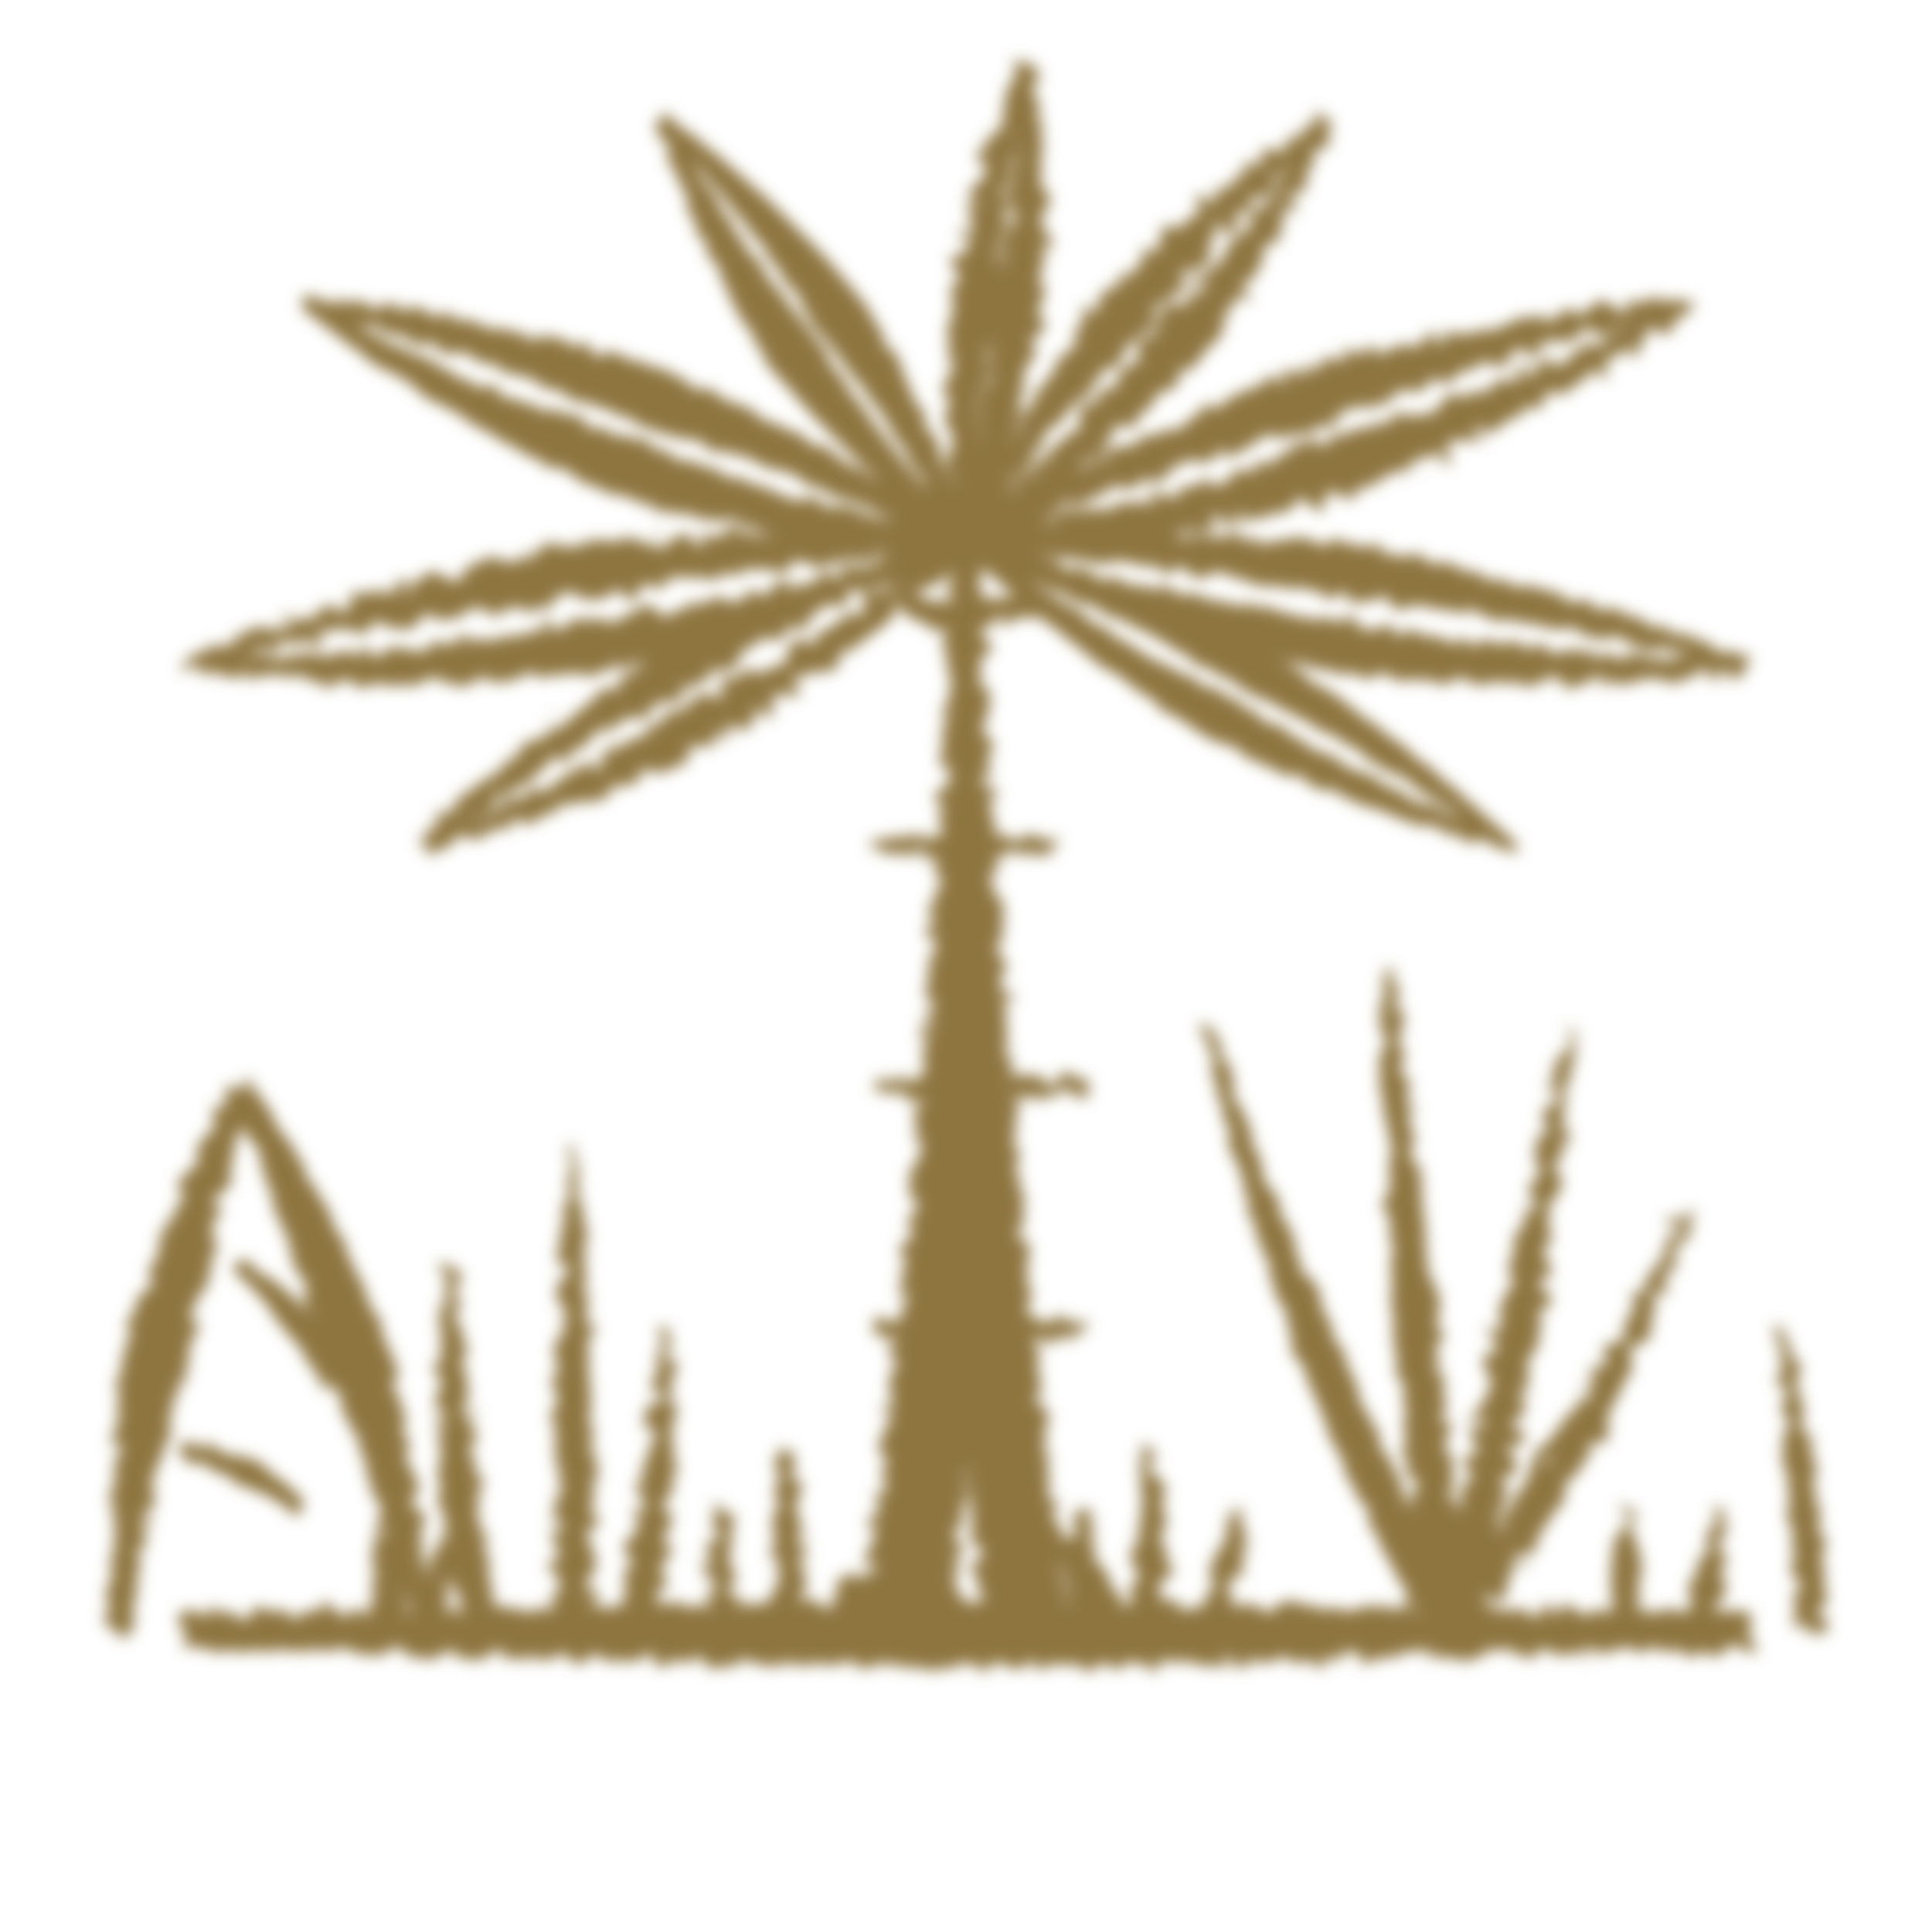
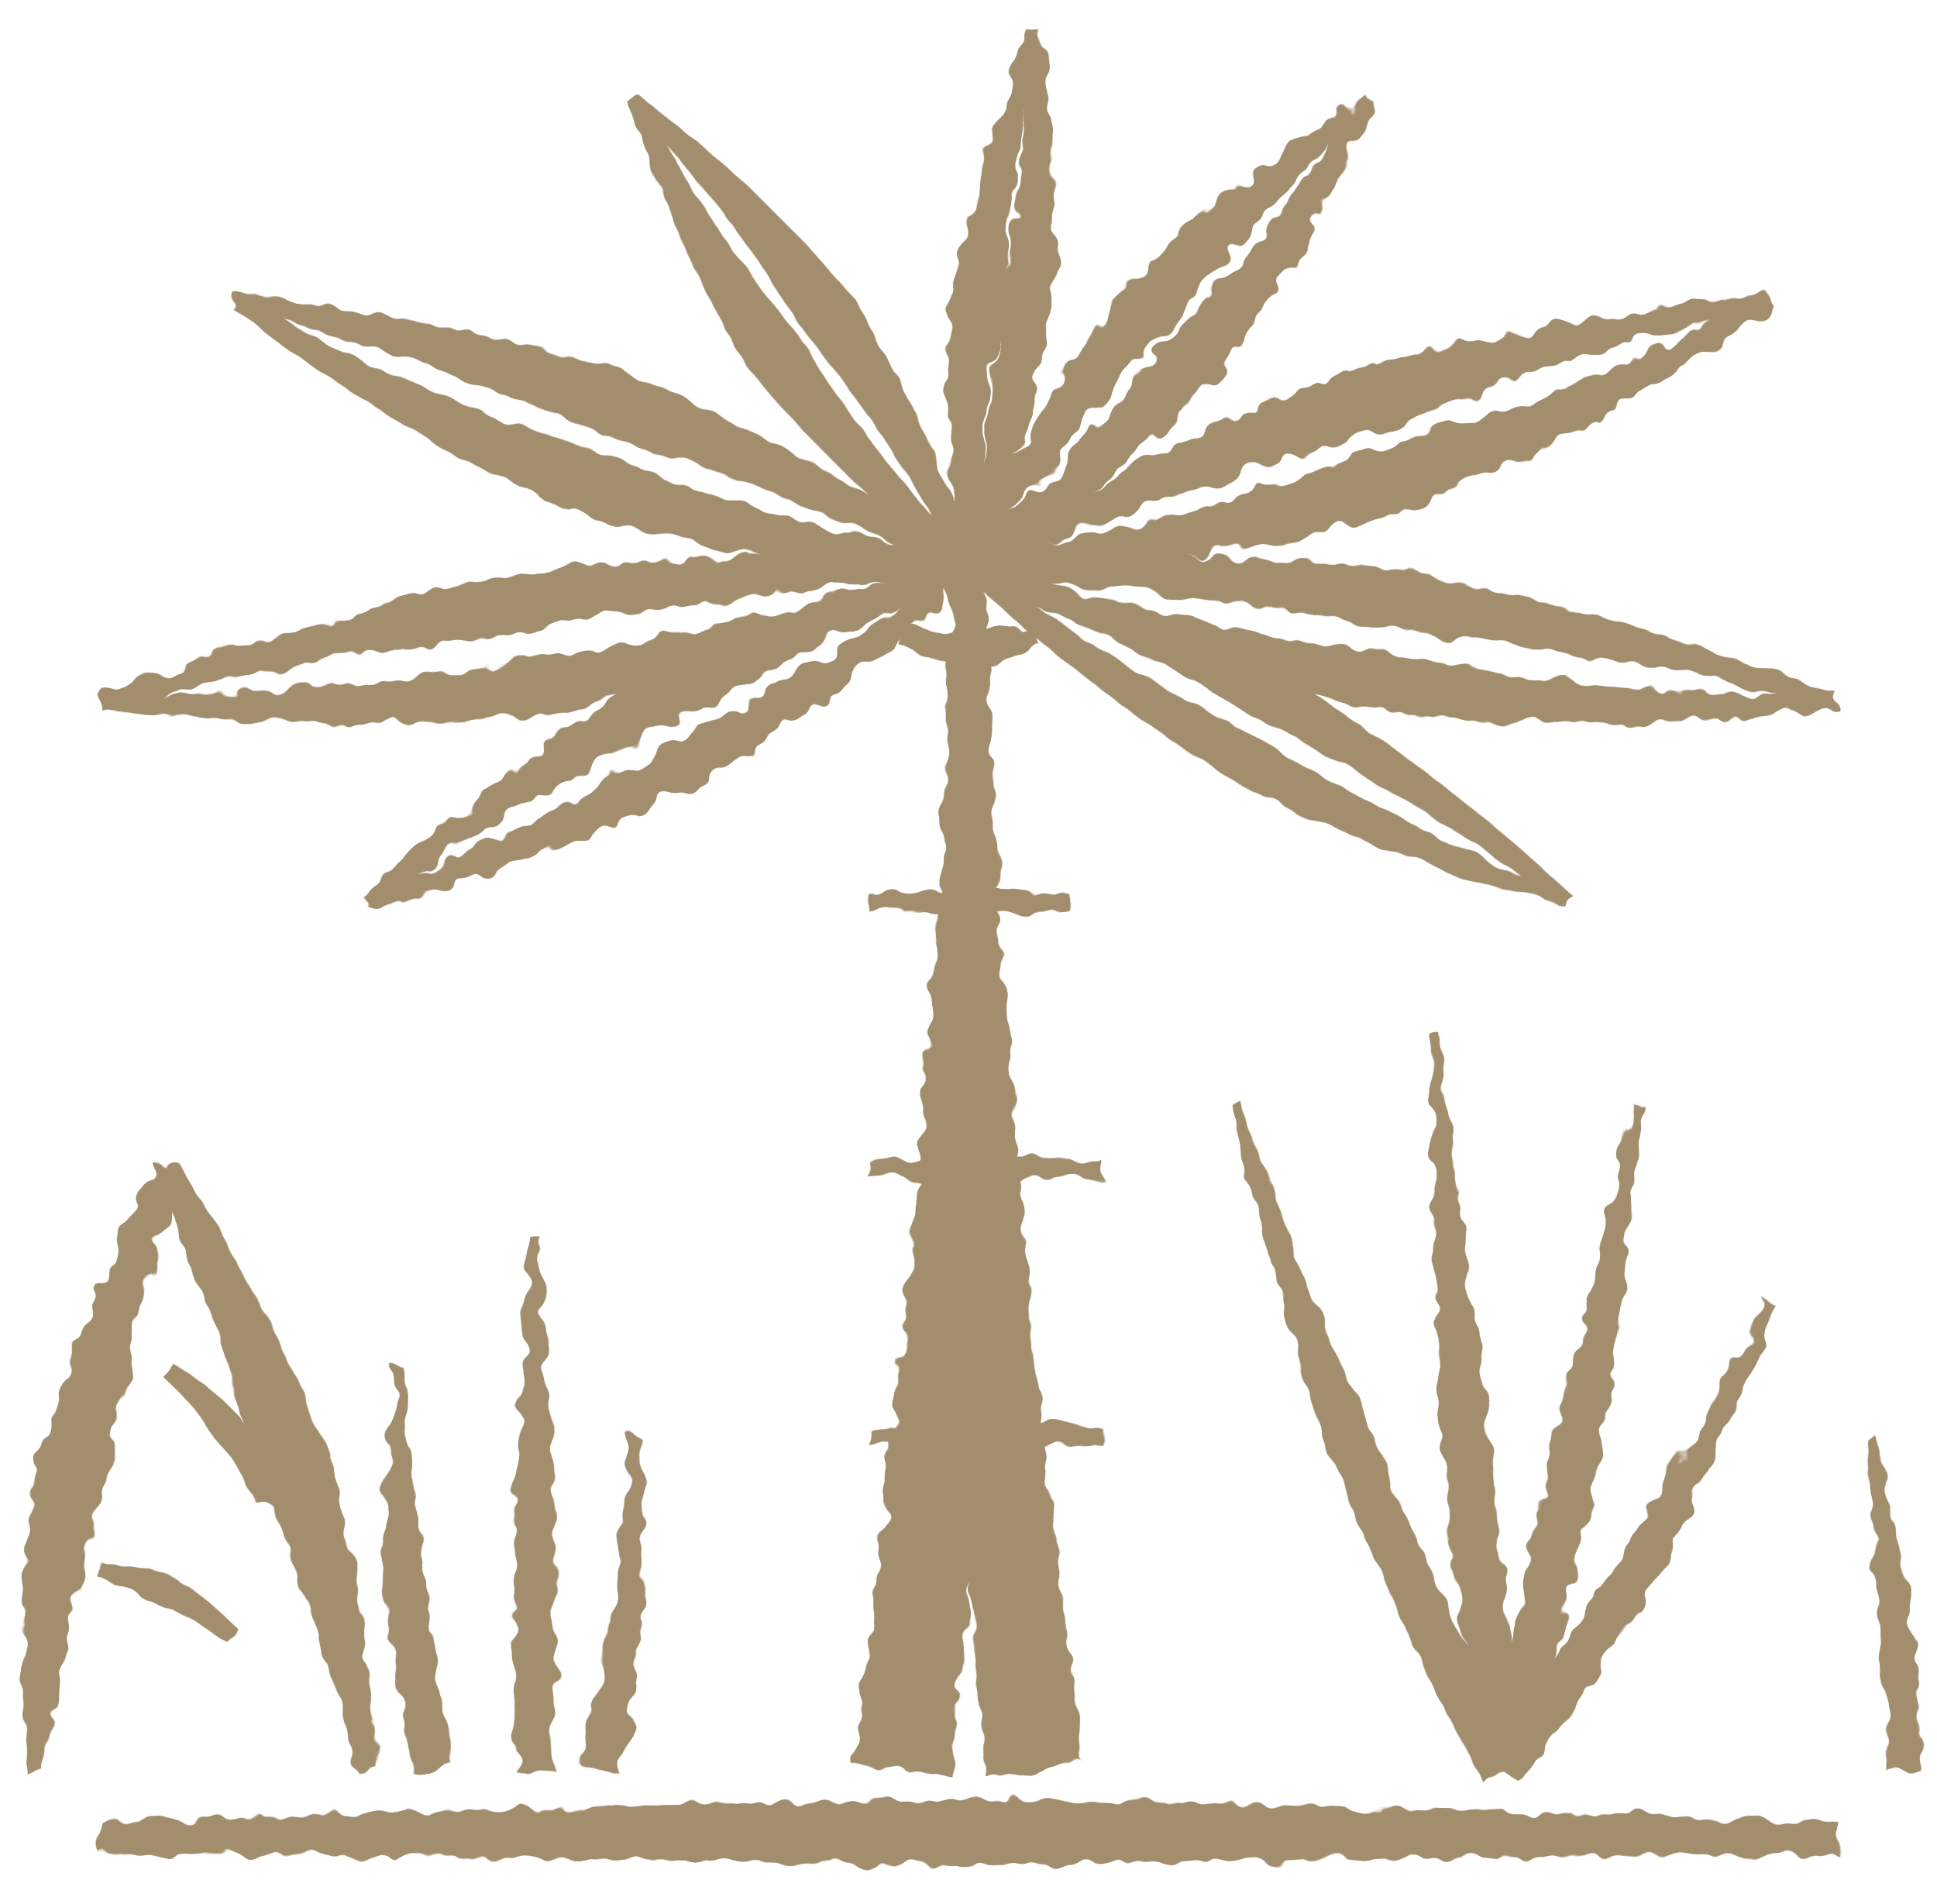
- <svg xmlns="http://www.w3.org/2000/svg" viewBox="0 0 64 64" fill="#8E7441" aria-hidden="true">
+ <svg xmlns="http://www.w3.org/2000/svg" viewBox="3 1 58 57" fill="#A28D6D" aria-hidden="true">
  <defs>
-     <filter id="ink-bleed" x="-10%" y="-10%" width="120%" height="120%">
-       <feTurbulence type="fractalNoise" baseFrequency="1.8" numOctaves="2" seed="4" result="noise" />
-       <feDisplacementMap in="SourceGraphic" in2="noise" scale="0.9" />
-       <feGaussianBlur stdDeviation="0.25" />
+     <filter id="ink-soft" x="-10%" y="-10%" width="120%" height="120%">
+       <feTurbulence type="fractalNoise" baseFrequency="1.2" numOctaves="2" seed="7" result="noise" />
+       <feDisplacementMap in="SourceGraphic" in2="noise" scale="0.6" />
    </filter>
  </defs>
-   <g filter="url(#ink-bleed)">
+   <g filter="url(#ink-soft)">
    <path d="M 31.50 18.01 L 31.36 22.51 L 31.15 27.01 L 30.86 31.49 L 30.50 35.97 L 30.11 40.44 L 29.65 44.91 L 29.12 49.37 L 28.51 53.82 L 31.49 54.18 L 31.90 49.66 L 32.24 45.14 L 32.51 40.62 L 32.70 36.09 L 32.76 31.57 L 32.75 27.04 L 32.66 22.52 L 32.50 17.99 Z" />
    <path d="M 31.50 17.99 L 31.34 22.52 L 31.25 27.04 L 31.24 31.57 L 31.30 36.09 L 31.49 40.62 L 31.76 45.14 L 32.10 49.66 L 32.51 54.18 L 35.49 53.82 L 34.88 49.37 L 34.35 44.91 L 33.89 40.44 L 33.50 35.97 L 33.14 31.49 L 32.85 27.01 L 32.64 22.51 L 32.50 18.01 Z" />
    <path d="M 29.00 28.25 L 29.75 28.29 L 30.50 28.32 L 31.25 28.36 L 32.00 28.40 L 32.75 28.36 L 33.50 28.32 L 34.25 28.29 L 35.00 28.25 L 35.00 27.75 L 34.25 27.71 L 33.50 27.68 L 32.75 27.64 L 32.00 27.60 L 31.25 27.64 L 30.50 27.68 L 29.75 27.71 L 29.00 27.75 Z" />
    <path d="M 29.00 36.25 L 29.88 36.29 L 30.75 36.33 L 31.63 36.36 L 32.50 36.40 L 33.38 36.36 L 34.25 36.33 L 35.13 36.29 L 36.00 36.25 L 36.00 35.75 L 35.13 35.71 L 34.25 35.67 L 33.38 35.64 L 32.50 35.60 L 31.63 35.64 L 30.75 35.67 L 29.88 35.71 L 29.00 35.75 Z" />
    <path d="M 29.00 44.25 L 29.88 44.29 L 30.75 44.33 L 31.63 44.36 L 32.50 44.40 L 33.38 44.36 L 34.25 44.33 L 35.13 44.29 L 36.00 44.25 L 36.00 43.75 L 35.13 43.71 L 34.25 43.67 L 33.38 43.64 L 32.50 43.60 L 31.63 43.64 L 30.75 43.67 L 29.88 43.71 L 29.00 43.75 Z" />
    <path d="M 32.03 17.70 L 29.10 17.15 L 26.26 16.42 L 23.50 15.53 L 20.83 14.47 L 18.09 13.59 L 15.39 12.52 L 12.73 11.27 L 10.11 9.83 L 9.89 10.17 L 12.32 11.96 L 14.84 13.59 L 17.45 15.05 L 20.15 16.35 L 23.04 17.11 L 25.97 17.69 L 28.95 18.09 L 31.97 18.30 Z" />
    <path d="M 32.15 17.74 L 29.62 16.17 L 27.03 14.71 L 24.39 13.36 L 21.68 12.12 L 18.81 11.36 L 15.91 10.72 L 12.99 10.20 L 10.04 9.80 L 9.96 10.20 L 12.81 10.98 L 15.60 11.87 L 18.33 12.88 L 21.00 14.00 L 23.76 14.88 L 26.48 15.88 L 29.18 17.01 L 31.85 18.26 Z" />
    <path d="M 32.17 17.81 L 30.68 16.21 L 29.32 14.55 L 28.06 12.83 L 26.92 11.06 L 25.60 9.41 L 24.37 7.67 L 23.23 5.84 L 22.18 3.92 L 21.82 4.08 L 22.56 6.17 L 23.41 8.20 L 24.37 10.18 L 25.45 12.10 L 26.91 13.76 L 28.46 15.32 L 30.10 16.80 L 31.83 18.19 Z" />
    <path d="M 32.23 17.90 L 31.48 15.82 L 30.61 13.79 L 29.64 11.81 L 28.55 9.90 L 27.08 8.25 L 25.52 6.69 L 23.87 5.23 L 22.13 3.85 L 21.87 4.15 L 23.34 5.76 L 24.70 7.43 L 25.95 9.16 L 27.08 10.94 L 28.39 12.60 L 29.61 14.34 L 30.73 16.17 L 31.77 18.10 Z" />
    <path d="M 32.25 17.99 L 32.31 15.95 L 32.47 13.95 L 32.71 11.96 L 33.05 10.01 L 33.19 8.02 L 33.43 6.04 L 33.76 4.05 L 34.19 2.06 L 33.81 1.94 L 33.09 3.87 L 32.45 5.82 L 31.91 7.80 L 31.46 9.81 L 31.39 11.86 L 31.42 13.91 L 31.54 15.96 L 31.75 18.01 Z" />
    <path d="M 32.24 18.08 L 32.95 16.14 L 33.57 14.18 L 34.10 12.20 L 34.54 10.19 L 34.60 8.14 L 34.56 6.09 L 34.43 4.04 L 34.20 1.99 L 33.80 2.01 L 33.73 4.05 L 33.56 6.05 L 33.30 8.04 L 32.95 9.99 L 32.79 11.97 L 32.55 13.96 L 32.20 15.94 L 31.76 17.92 Z" />
    <path d="M 32.22 18.12 L 33.52 16.18 L 34.90 14.34 L 36.37 12.59 L 37.92 10.93 L 39.31 9.14 L 40.81 7.41 L 42.41 5.75 L 44.12 4.16 L 43.88 3.84 L 41.93 5.18 L 40.05 6.61 L 38.26 8.14 L 36.56 9.76 L 35.20 11.69 L 33.96 13.69 L 32.82 15.75 L 31.78 17.88 Z" />
    <path d="M 32.15 18.20 L 34.10 16.85 L 35.96 15.41 L 37.74 13.87 L 39.44 12.24 L 40.79 10.30 L 42.02 8.30 L 43.15 6.23 L 44.18 4.10 L 43.82 3.90 L 42.51 5.84 L 41.12 7.68 L 39.64 9.42 L 38.08 11.07 L 36.68 12.85 L 35.18 14.57 L 33.57 16.22 L 31.85 17.80 Z" />
    <path d="M 32.14 18.27 L 35.06 17.01 L 38.02 15.89 L 41.00 14.88 L 44.00 14.00 L 46.93 12.88 L 49.91 11.87 L 52.94 10.98 L 56.03 10.20 L 55.97 9.80 L 52.78 10.19 L 49.62 10.71 L 46.48 11.34 L 43.37 12.10 L 40.41 13.34 L 37.51 14.69 L 34.66 16.16 L 31.86 17.73 Z" />
    <path d="M 32.03 18.30 L 35.28 18.09 L 38.49 17.70 L 41.66 17.13 L 44.79 16.37 L 47.74 15.08 L 50.61 13.61 L 53.40 11.97 L 56.11 10.17 L 55.89 9.83 L 53.02 11.27 L 50.10 12.52 L 47.15 13.59 L 44.16 14.47 L 41.23 15.54 L 38.22 16.43 L 35.14 17.15 L 31.97 17.70 Z" />
    <path d="M 32.00 18.30 L 35.30 18.52 L 38.57 18.86 L 41.81 19.32 L 45.02 19.90 L 48.26 20.29 L 51.49 20.79 L 54.72 21.43 L 57.94 22.19 L 58.06 21.81 L 54.92 20.71 L 51.74 19.72 L 48.53 18.86 L 45.29 18.12 L 41.98 17.83 L 38.66 17.66 L 35.33 17.62 L 32.00 17.70 Z" />
    <path d="M 31.89 18.28 L 35.01 19.58 L 38.17 20.69 L 41.38 21.62 L 44.64 22.37 L 47.97 22.61 L 51.31 22.66 L 54.66 22.52 L 58.01 22.20 L 57.99 21.80 L 54.64 21.77 L 51.35 21.56 L 48.11 21.17 L 44.91 20.59 L 41.69 20.16 L 38.49 19.53 L 35.29 18.72 L 32.11 17.72 Z" />
    <path d="M 31.89 17.72 L 28.71 18.72 L 25.51 19.53 L 22.31 20.16 L 19.09 20.59 L 15.89 21.17 L 12.65 21.56 L 9.36 21.77 L 6.01 21.80 L 5.99 22.20 L 9.34 22.52 L 12.69 22.66 L 16.03 22.61 L 19.36 22.37 L 22.62 21.62 L 25.83 20.69 L 28.99 19.58 L 32.11 18.28 Z" />
    <path d="M 32.00 17.70 L 28.67 17.62 L 25.34 17.66 L 22.02 17.83 L 18.71 18.12 L 15.47 18.86 L 12.26 19.72 L 9.08 20.71 L 5.94 21.81 L 6.06 22.19 L 9.28 21.43 L 12.51 20.79 L 15.74 20.29 L 18.98 19.90 L 22.19 19.32 L 25.43 18.86 L 28.70 18.52 L 32.00 18.30 Z" />
    <path d="M 31.84 17.81 L 29.73 19.33 L 27.58 20.74 L 25.38 22.04 L 23.12 23.22 L 20.93 24.52 L 18.67 25.72 L 16.34 26.82 L 13.94 27.81 L 14.06 28.19 L 16.58 27.45 L 19.05 26.59 L 21.48 25.62 L 23.85 24.53 L 26.03 23.10 L 28.15 21.57 L 30.19 19.93 L 32.16 18.19 Z" />
    <path d="M 31.92 17.76 L 29.40 18.52 L 26.94 19.39 L 24.52 20.37 L 22.15 21.47 L 19.97 22.91 L 17.87 24.45 L 15.83 26.10 L 13.87 27.85 L 14.13 28.15 L 16.24 26.64 L 18.41 25.24 L 20.62 23.95 L 22.88 22.78 L 25.07 21.49 L 27.34 20.30 L 29.67 19.22 L 32.08 18.24 Z" />
    <path d="M 31.92 18.24 L 34.33 19.22 L 36.66 20.30 L 38.93 21.49 L 41.12 22.78 L 43.38 23.95 L 45.59 25.24 L 47.76 26.64 L 49.87 28.15 L 50.13 27.85 L 48.17 26.10 L 46.13 24.45 L 44.03 22.91 L 41.85 21.47 L 39.48 20.37 L 37.06 19.39 L 34.60 18.52 L 32.08 17.76 Z" />
    <path d="M 31.84 18.19 L 33.81 19.93 L 35.85 21.57 L 37.97 23.10 L 40.15 24.53 L 42.52 25.62 L 44.95 26.59 L 47.42 27.45 L 49.94 28.19 L 50.06 27.81 L 47.66 26.82 L 45.33 25.72 L 43.07 24.52 L 40.88 23.22 L 38.62 22.04 L 36.42 20.74 L 34.27 19.33 L 32.16 17.81 Z" />
    <path d="M 29.89 20.28 L 30.39 20.53 L 30.91 20.74 L 31.45 20.90 L 32.00 21.00 L 32.55 20.90 L 33.09 20.74 L 33.61 20.53 L 34.11 20.28 L 33.89 19.72 L 33.39 19.82 L 32.91 19.86 L 32.45 19.85 L 32.00 19.80 L 31.55 19.85 L 31.09 19.86 L 30.61 19.82 L 30.11 19.72 Z" />
    <path d="M 4.30 54.01 L 4.66 51.72 L 5.11 49.46 L 5.65 47.24 L 6.29 45.07 L 6.66 42.83 L 7.13 40.60 L 7.70 38.37 L 8.37 36.15 L 7.63 35.85 L 6.62 37.98 L 5.70 40.14 L 4.87 42.35 L 4.15 44.59 L 3.88 46.93 L 3.72 49.28 L 3.66 51.63 L 3.70 53.99 Z" />
    <path d="M 7.65 36.19 L 8.56 38.39 L 9.38 40.61 L 10.10 42.84 L 10.72 45.09 L 11.60 47.26 L 12.39 49.48 L 13.09 51.74 L 13.70 54.05 L 14.30 53.95 L 14.07 51.54 L 13.75 49.15 L 13.33 46.76 L 12.80 44.40 L 11.83 42.18 L 10.76 40.01 L 9.60 37.89 L 8.35 35.81 Z" />
    <path d="M 7.86 42.20 L 8.32 42.64 L 8.73 43.09 L 9.10 43.56 L 9.42 44.06 L 9.81 44.51 L 10.16 44.99 L 10.48 45.52 L 10.76 46.08 L 11.24 45.92 L 11.05 45.27 L 10.82 44.65 L 10.54 44.04 L 10.22 43.46 L 9.75 42.99 L 9.25 42.55 L 8.71 42.15 L 8.14 41.80 Z" />
    <path d="M 10.17 49.81 L 9.74 49.40 L 9.30 49.01 L 8.83 48.65 L 8.34 48.33 L 7.78 48.13 L 7.21 47.97 L 6.64 47.84 L 6.05 47.76 L 5.95 48.24 L 6.48 48.42 L 6.99 48.63 L 7.47 48.87 L 7.93 49.13 L 8.42 49.34 L 8.90 49.59 L 9.37 49.87 L 9.83 50.19 Z" />
    <path d="M 16.59 53.87 L 16.29 52.41 L 16.04 50.94 L 15.85 49.46 L 15.70 47.98 L 15.49 46.51 L 15.33 45.02 L 15.21 43.52 L 15.15 42.01 L 14.85 41.99 L 14.69 43.51 L 14.58 45.03 L 14.51 46.56 L 14.50 48.08 L 14.66 49.60 L 14.86 51.11 L 15.11 52.62 L 15.41 54.13 Z" />
    <path d="M 19.60 54.00 L 19.60 52.00 L 19.60 50.00 L 19.60 48.00 L 19.60 46.00 L 19.49 44.00 L 19.38 42.00 L 19.26 40.00 L 19.15 38.00 L 18.85 38.00 L 18.74 40.00 L 18.63 42.00 L 18.51 44.00 L 18.40 46.00 L 18.40 48.00 L 18.40 50.00 L 18.40 52.00 L 18.40 54.00 Z" />
    <path d="M 21.59 54.13 L 21.82 52.87 L 22.02 51.61 L 22.18 50.35 L 22.30 49.08 L 22.32 47.81 L 22.30 46.54 L 22.24 45.27 L 22.15 44.00 L 21.85 44.00 L 21.77 45.26 L 21.65 46.51 L 21.49 47.75 L 21.30 48.98 L 21.13 50.21 L 20.93 51.44 L 20.69 52.66 L 20.41 53.87 Z" />
    <path d="M 48.62 53.67 L 47.38 51.28 L 46.22 48.87 L 45.12 46.43 L 44.09 43.96 L 43.01 41.51 L 41.98 39.03 L 41.03 36.51 L 40.14 33.96 L 39.86 34.04 L 40.48 36.68 L 41.18 39.30 L 41.95 41.90 L 42.79 44.48 L 43.84 46.99 L 44.95 49.46 L 46.13 51.91 L 47.38 54.33 Z" />
    <path d="M 48.69 53.91 L 48.36 51.18 L 48.05 48.44 L 47.76 45.70 L 47.50 42.95 L 47.12 40.22 L 46.77 37.48 L 46.45 34.74 L 46.15 31.99 L 45.85 32.01 L 45.88 34.78 L 45.93 37.54 L 46.00 40.31 L 46.10 43.08 L 46.37 45.84 L 46.65 48.59 L 46.97 51.34 L 47.31 54.09 Z" />
    <path d="M 48.68 54.18 L 49.31 51.69 L 49.90 49.20 L 50.46 46.70 L 50.98 44.20 L 51.33 41.66 L 51.64 39.12 L 51.91 36.57 L 52.15 34.02 L 51.85 33.98 L 51.34 36.48 L 50.80 38.97 L 50.22 41.45 L 49.61 43.92 L 49.09 46.41 L 48.54 48.89 L 47.95 51.36 L 47.32 53.82 Z" />
    <path d="M 48.56 54.42 L 49.74 52.75 L 50.87 51.04 L 51.94 49.31 L 52.96 47.55 L 53.84 45.71 L 54.66 43.85 L 55.43 41.97 L 56.14 40.06 L 55.86 39.94 L 54.95 41.75 L 53.99 43.52 L 52.98 45.25 L 51.91 46.95 L 50.87 48.66 L 49.78 50.33 L 48.64 51.97 L 47.44 53.58 Z" />
    <path d="M 60.50 53.99 L 60.46 52.72 L 60.40 51.46 L 60.31 50.19 L 60.20 48.93 L 59.97 47.68 L 59.72 46.44 L 59.45 45.20 L 59.15 43.97 L 58.85 44.03 L 58.98 45.28 L 59.08 46.53 L 59.15 47.78 L 59.20 49.03 L 59.31 50.27 L 59.40 51.52 L 59.46 52.76 L 59.50 54.01 Z" />
-     <path d="M 13.45 53.93 L 13.38 53.45 L 13.34 52.97 L 13.31 52.48 L 13.30 52.00 L 13.23 51.51 L 13.19 51.02 L 13.16 50.53 L 13.15 50.02 L 12.85 49.98 L 12.71 50.47 L 12.59 50.98 L 12.48 51.49 L 12.40 52.00 L 12.41 52.52 L 12.44 53.03 L 12.49 53.55 L 12.55 54.07 Z" />
-     <path d="M 14.42 54.17 L 14.61 53.67 L 14.79 53.17 L 14.94 52.66 L 15.08 52.15 L 15.13 51.61 L 15.15 51.08 L 15.16 50.55 L 15.15 50.02 L 14.85 49.98 L 14.72 50.49 L 14.56 50.98 L 14.39 51.46 L 14.21 51.93 L 14.08 52.41 L 13.93 52.89 L 13.77 53.36 L 13.58 53.83 Z" />
-     <path d="M 24.45 53.93 L 24.38 53.45 L 24.34 52.97 L 24.31 52.48 L 24.30 52.00 L 24.23 51.51 L 24.19 51.02 L 24.16 50.53 L 24.15 50.02 L 23.85 49.98 L 23.71 50.47 L 23.59 50.98 L 23.48 51.49 L 23.40 52.00 L 23.41 52.52 L 23.44 53.03 L 23.49 53.55 L 23.55 54.07 Z" />
-     <path d="M 26.50 54.05 L 26.56 53.29 L 26.61 52.52 L 26.64 51.76 L 26.65 51.00 L 26.55 50.24 L 26.44 49.48 L 26.30 48.73 L 26.15 47.99 L 25.85 48.01 L 25.83 48.77 L 25.79 49.52 L 25.73 50.26 L 25.65 51.00 L 25.64 51.74 L 25.61 52.48 L 25.57 53.21 L 25.50 53.95 Z" />
-     <path d="M 27.19 54.16 L 27.55 53.90 L 27.93 53.66 L 28.31 53.46 L 28.69 53.29 L 29.01 53.02 L 29.35 52.77 L 29.72 52.54 L 30.11 52.33 L 29.89 51.67 L 29.41 51.78 L 28.94 51.92 L 28.48 52.09 L 28.03 52.29 L 27.68 52.65 L 27.36 53.03 L 27.07 53.42 L 26.81 53.84 Z" />
-     <path d="M 29.85 52.32 L 30.12 52.53 L 30.36 52.76 L 30.57 53.00 L 30.75 53.25 L 31.02 53.41 L 31.28 53.61 L 31.54 53.84 L 31.77 54.11 L 32.23 53.89 L 32.12 53.50 L 31.98 53.12 L 31.81 52.76 L 31.60 52.40 L 31.26 52.17 L 30.90 51.98 L 30.53 51.82 L 30.15 51.68 Z" />
-     <path d="M 36.45 53.93 L 36.38 53.45 L 36.34 52.97 L 36.31 52.48 L 36.30 52.00 L 36.23 51.51 L 36.19 51.02 L 36.16 50.53 L 36.15 50.02 L 35.85 49.98 L 35.71 50.47 L 35.59 50.98 L 35.48 51.49 L 35.40 52.00 L 35.41 52.52 L 35.44 53.03 L 35.49 53.55 L 35.55 54.07 Z" />
-     <path d="M 38.50 54.05 L 38.56 53.29 L 38.61 52.52 L 38.64 51.76 L 38.65 51.00 L 38.55 50.24 L 38.44 49.48 L 38.30 48.73 L 38.15 47.99 L 37.85 48.01 L 37.83 48.77 L 37.79 49.52 L 37.73 50.26 L 37.65 51.00 L 37.64 51.74 L 37.61 52.48 L 37.57 53.21 L 37.50 53.95 Z" />
-     <path d="M 40.41 54.19 L 40.63 53.69 L 40.82 53.19 L 40.99 52.68 L 41.13 52.16 L 41.17 51.62 L 41.19 51.08 L 41.18 50.54 L 41.15 50.01 L 40.85 49.99 L 40.74 50.50 L 40.60 50.99 L 40.44 51.47 L 40.26 51.94 L 40.13 52.42 L 39.97 52.89 L 39.79 53.35 L 39.59 53.81 Z" />
-     <path d="M 33.23 54.09 L 33.48 53.72 L 33.75 53.36 L 34.04 53.03 L 34.33 52.72 L 34.51 52.34 L 34.72 51.96 L 34.95 51.58 L 35.21 51.22 L 34.79 50.78 L 34.40 51.07 L 34.03 51.38 L 33.67 51.71 L 33.33 52.06 L 33.15 52.51 L 33.00 52.97 L 32.87 53.44 L 32.77 53.91 Z" />
-     <path d="M 34.79 51.22 L 35.05 51.58 L 35.28 51.96 L 35.49 52.34 L 35.67 52.72 L 35.96 53.03 L 36.25 53.36 L 36.52 53.72 L 36.77 54.09 L 37.23 53.91 L 37.13 53.44 L 37.00 52.97 L 36.85 52.51 L 36.67 52.06 L 36.33 51.71 L 35.97 51.38 L 35.60 51.07 L 35.21 50.78 Z" />
-     <path d="M 54.40 53.94 L 54.34 53.45 L 54.31 52.97 L 54.30 52.48 L 54.30 52.00 L 54.23 51.51 L 54.19 51.02 L 54.16 50.53 L 54.15 50.02 L 53.85 49.98 L 53.71 50.47 L 53.59 50.98 L 53.48 51.49 L 53.40 52.00 L 53.42 52.52 L 53.46 53.03 L 53.52 53.55 L 53.60 54.06 Z" />
-     <path d="M 56.42 54.17 L 56.61 53.67 L 56.79 53.17 L 56.94 52.66 L 57.08 52.15 L 57.13 51.61 L 57.15 51.08 L 57.16 50.55 L 57.15 50.02 L 56.85 49.98 L 56.72 50.49 L 56.56 50.98 L 56.39 51.46 L 56.21 51.93 L 56.08 52.41 L 55.93 52.89 L 55.77 53.36 L 55.58 53.83 Z" />
-     <path d="M 5.99 54.60 L 12.49 54.79 L 19.00 54.96 L 25.50 55.12 L 32.00 55.25 L 38.50 55.12 L 45.00 54.96 L 51.51 54.79 L 58.01 54.60 L 57.99 53.40 L 51.49 53.34 L 45.00 53.26 L 38.50 53.17 L 32.00 53.05 L 25.50 53.17 L 19.00 53.26 L 12.51 53.34 L 6.01 53.40 Z" />
+     <path d="M 6.01 56.50 L 12.51 56.56 L 19.00 56.64 L 25.50 56.73 L 32.00 56.85 L 38.50 56.73 L 45.00 56.64 L 51.49 56.56 L 57.99 56.50 L 58.01 55.50 L 51.51 55.31 L 45.00 55.14 L 38.50 54.98 L 32.00 54.85 L 25.50 54.98 L 19.00 55.14 L 12.49 55.31 L 5.99 55.50 Z" />
  </g>
</svg>
